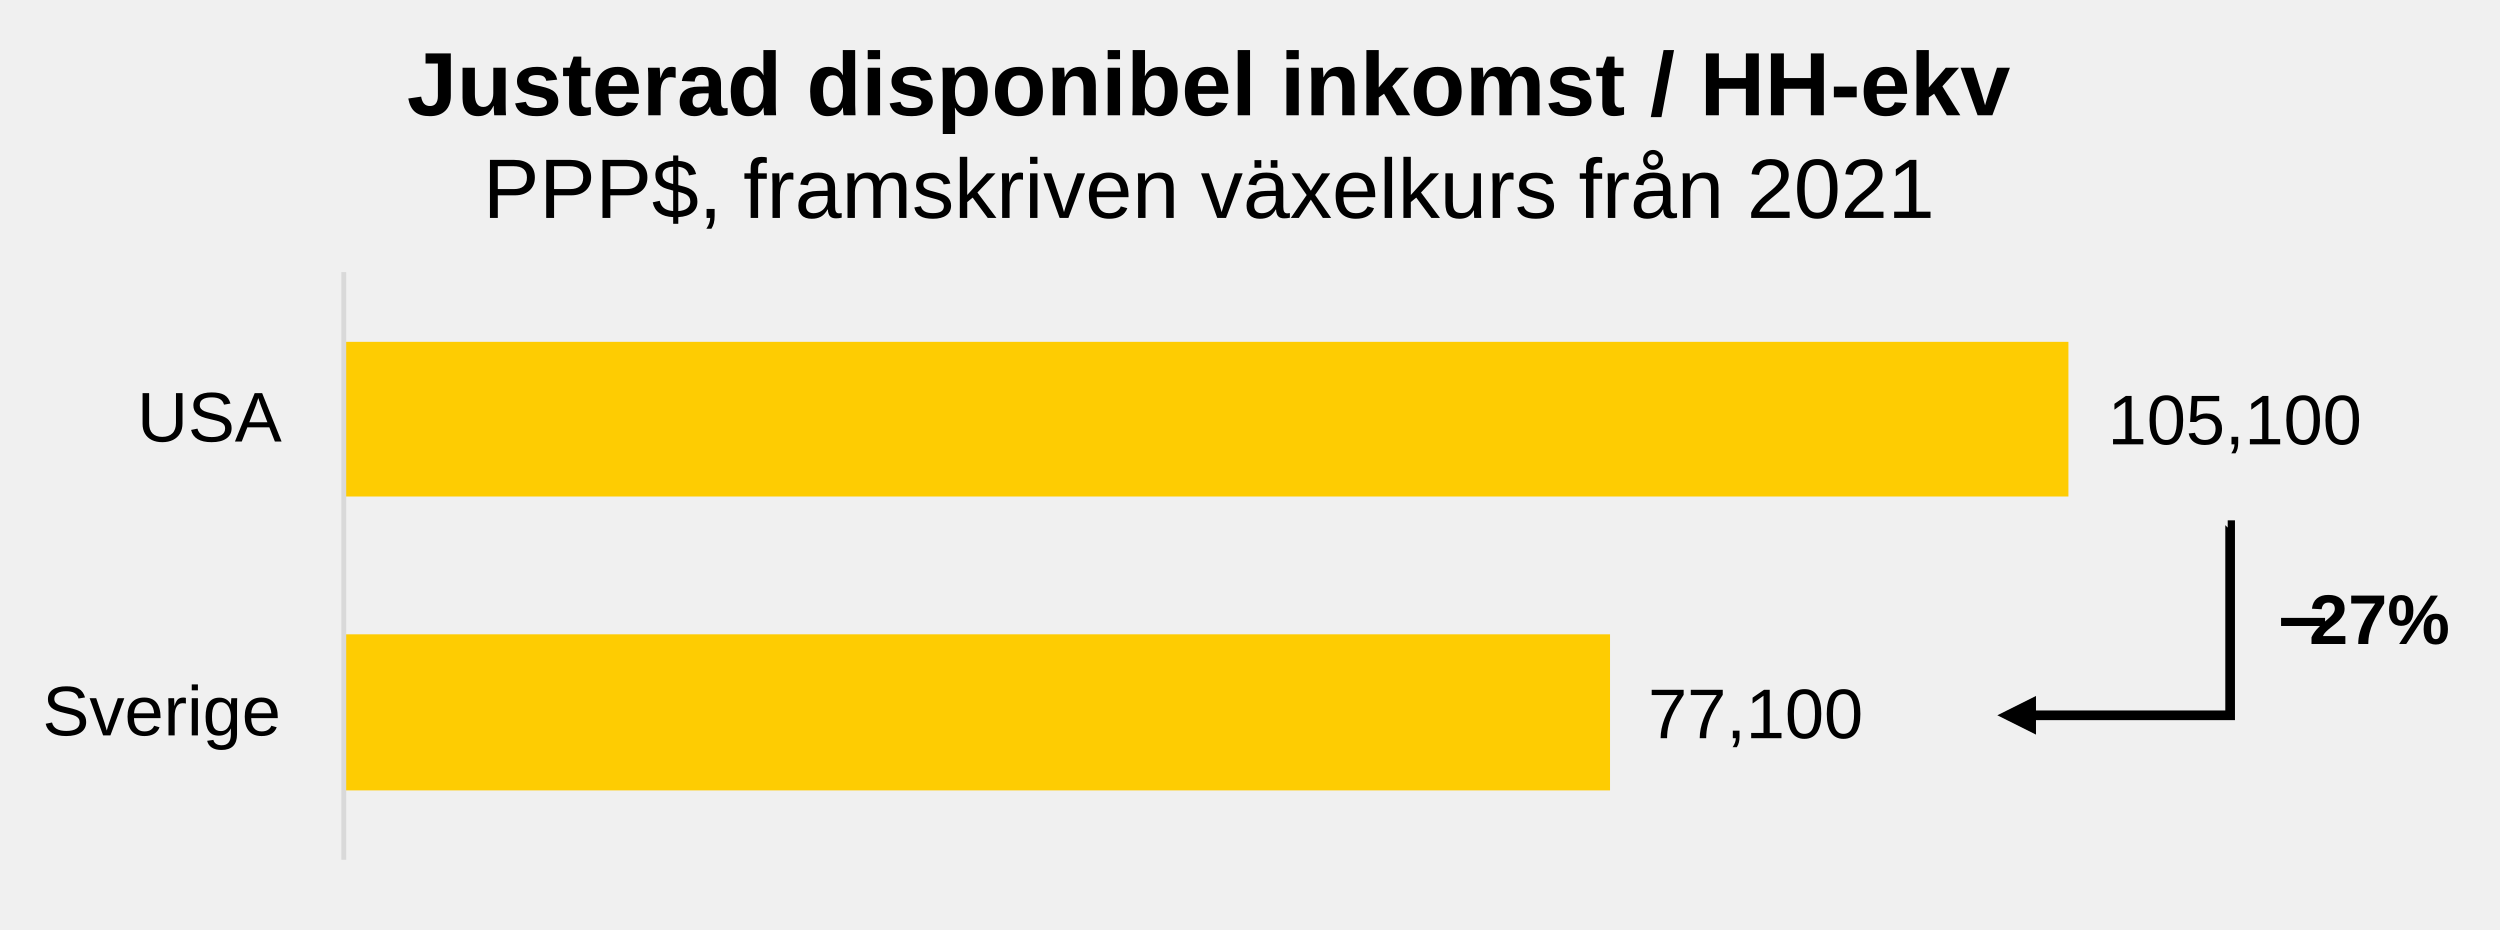
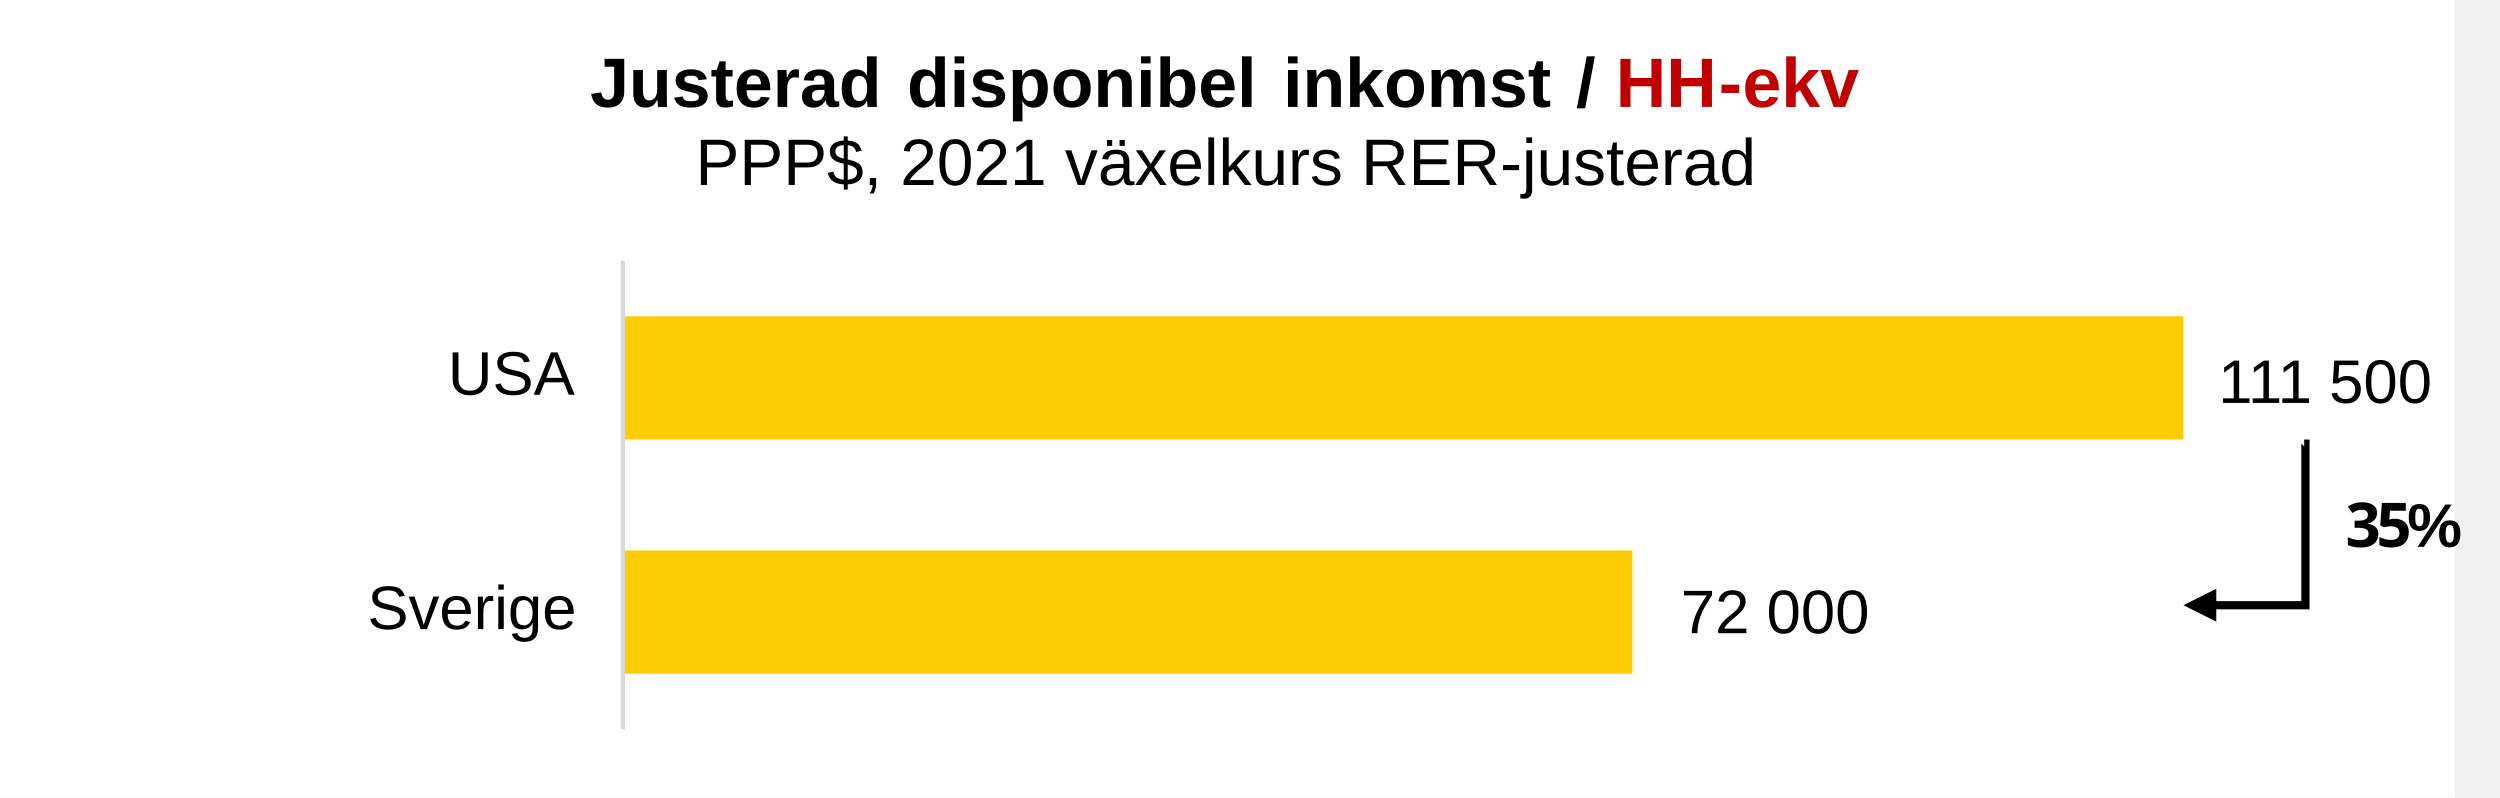
- <svg xmlns="http://www.w3.org/2000/svg" width="1778" height="661" xml:space="preserve" overflow="hidden">
+ <svg xmlns="http://www.w3.org/2000/svg" width="608" height="194" xml:space="preserve" overflow="hidden">
  <defs>
    <clipPath id="clip0">
-       <rect x="294" y="3461" width="1778" height="661" />
+       <rect x="30" y="69" width="608" height="194" />
    </clipPath>
  </defs>
-   <g clip-path="url(#clip0)" transform="translate(-294 -3461)">
-     <path d="M0 3.438-1.719 3.438 1.719 0 1.719 135.208-1.719 131.771 140.938 131.771 140.938 138.646-5.156 138.646-5.156-3.438 0-3.438ZM136.354 121.458 163.854 135.208 136.354 148.958Z" transform="matrix(-1 1.22465e-16 1.22465e-16 1 1878.35 3834.5)" />
-     <text font-family="Calibri,Calibri_MSFontService,sans-serif" font-weight="700" font-size="50" transform="matrix(1 0 0 1 1911 3919)">−</text>
-     <text font-family="Arial,Arial_MSFontService,sans-serif" font-weight="700" font-size="50" transform="matrix(1 0 0 1 1936.21 3919)">27%</text>
+   <g clip-path="url(#clip0)" transform="translate(-30 -69)">
+     <path d="M25.974 112.889 622.388 112.889 622.388 393.613 25.974 393.613Z" fill="#FFFFFF" transform="matrix(1.00098 0 0 1 4 -43.889)" />
+     <path d="M177.825 246.757 422.585 246.757 422.585 276.728 177.825 276.728Z" fill="#FECC02" transform="matrix(1.00098 0 0 1 4 -43.889)" />
+     <path d="M177.825 189.813 556.453 189.813 556.453 219.784 177.825 219.784Z" fill="#FECC02" transform="matrix(1.00098 0 0 1 4 -43.889)" />
+     <path d="M0 0 0 113.888" stroke="#D9D9D9" stroke-width="0.999" stroke-linejoin="round" stroke-miterlimit="10" fill="none" fill-rule="evenodd" transform="matrix(1.00098 0 0 -1 181.5 246.326)" />
+     <text font-family="Arial,Arial_MSFontService,sans-serif" font-weight="400" font-size="15" transform="matrix(1 0 0 0.999018 438.774 223)">72 000 </text>
    <g>
-       <path d="M1439.05 4023.13 539 4023.13 539 3912.13 1439.05 3912.13ZM1765.06 3814.12 539 3814.12 539 3704.12 1765.06 3704.12Z" fill="#FECC02" />
+       <text font-family="Arial,Arial_MSFontService,sans-serif" font-weight="400" font-size="15" transform="matrix(1 0 0 0.999018 569.47 167)">111 500 </text>
    </g>
-     <g>
-       <path d="M0 0 0 418" stroke="#D9D9D9" stroke-width="3.438" stroke-linejoin="round" stroke-miterlimit="10" fill="none" fill-rule="evenodd" transform="matrix(1 0 0 -1 538.5 4072.5)" />
-     </g>
-     <g>
-       <text font-family="Arial,Arial_MSFontService,sans-serif" font-weight="400" font-size="50" transform="matrix(1 0 0 1 1466.12 3986)">77,100</text>
-     </g>
-     <g>
-       <text font-family="Arial,Arial_MSFontService,sans-serif" font-weight="400" font-size="50" transform="matrix(1 0 0 1 1792.98 3777)">105,100</text>
-     </g>
-     <g>
-       <text font-family="Arial,Arial_MSFontService,sans-serif" font-weight="400" font-size="50" transform="matrix(1 0 0 1 324.215 3984)">Sverige</text>
-     </g>
-     <g>
-       <text font-family="Arial,Arial_MSFontService,sans-serif" font-weight="400" font-size="50" transform="matrix(1 0 0 1 391.544 3775)">USA</text>
-     </g>
-     <text font-family="Arial,Arial_MSFontService,sans-serif" font-weight="700" font-size="64" transform="matrix(1 0 0 1 583.397 3543)">Justerad</text>
-     <text font-family="Arial,Arial_MSFontService,sans-serif" font-weight="700" font-size="64" transform="matrix(1 0 0 1 867.563 3543)">disponibel</text>
-     <text font-family="Arial,Arial_MSFontService,sans-serif" font-weight="700" font-size="64" transform="matrix(1 0 0 1 1204.44 3543)">inkomst</text>
-     <text font-family="Arial,Arial_MSFontService,sans-serif" font-weight="700" font-size="64" transform="matrix(1 0 0 1 1467.41 3543)">/ HH</text>
-     <text font-family="Arial,Arial_MSFontService,sans-serif" font-weight="700" font-size="64" transform="matrix(1 0 0 1 1595.74 3543)">-</text>
-     <text font-family="Arial,Arial_MSFontService,sans-serif" font-weight="700" font-size="64" transform="matrix(1 0 0 1 1616.94 3543)">ekv</text>
-     <text font-family="Arial,Arial_MSFontService,sans-serif" font-weight="400" font-size="60" transform="matrix(1 0 0 1 637.526 3616)">PPP$, </text>
-     <text font-family="Arial,Arial_MSFontService,sans-serif" font-weight="400" font-size="60" transform="matrix(1 0 0 1 822.578 3616)">framskriven</text>
-     <text font-family="Arial,Arial_MSFontService,sans-serif" font-weight="400" font-size="60" transform="matrix(1 0 0 1 1147.99 3616)">växelkurs</text>
-     <text font-family="Arial,Arial_MSFontService,sans-serif" font-weight="400" font-size="60" transform="matrix(1 0 0 1 1416.69 3616)">från</text>
-     <text font-family="Arial,Arial_MSFontService,sans-serif" font-weight="400" font-size="60" transform="matrix(1 0 0 1 1536.43 3616)">2021</text>
+     <text font-family="Arial,Arial_MSFontService,sans-serif" font-weight="400" font-size="15" transform="matrix(1 0 0 0.999018 119.345 222)">Sverige</text>
+     <text font-family="Arial,Arial_MSFontService,sans-serif" font-weight="400" font-size="15" transform="matrix(1 0 0 0.999018 138.931 165)">USA</text>
+     <text font-family="Arial,Arial_MSFontService,sans-serif" font-weight="700" font-size="17" transform="matrix(1 0 0 0.999018 173.517 95)">Justerad</text>
+     <text font-family="Arial,Arial_MSFontService,sans-serif" font-weight="700" font-size="17" transform="matrix(1 0 0 0.999018 250.584 95)">disponibel</text>
+     <text font-family="Arial,Arial_MSFontService,sans-serif" font-weight="700" font-size="17" transform="matrix(1 0 0 0.999018 342.051 95)">inkomst</text>
+     <text font-family="Arial,Arial_MSFontService,sans-serif" font-weight="700" font-size="17" transform="matrix(1 0 0 0.999018 413.317 95)">/ </text>
+     <text fill="#C00000" font-family="Arial,Arial_MSFontService,sans-serif" font-weight="700" font-size="17" transform="matrix(1 0 0 0.999018 422.944 95)">HH</text>
+     <text fill="#C00000" font-family="Arial,Arial_MSFontService,sans-serif" font-weight="700" font-size="17" transform="matrix(1 0 0 0.999018 447.984 95)">-</text>
+     <text fill="#C00000" font-family="Arial,Arial_MSFontService,sans-serif" font-weight="700" font-size="17" transform="matrix(1 0 0 0.999018 453.757 95)">ekv</text>
+     <text font-family="Arial,Arial_MSFontService,sans-serif" font-weight="400" font-size="16" transform="matrix(1 0 0 0.999018 199.137 114)">PPP</text>
+     <text font-family="Arial,Arial_MSFontService,sans-serif" font-weight="400" font-size="16" transform="matrix(1 0 0 0.999018 231.153 114)">$, </text>
+     <text font-family="Arial,Arial_MSFontService,sans-serif" font-weight="400" font-size="16" transform="matrix(1 0 0 0.999018 248.942 114)">2021 </text>
+     <text font-family="Arial,Arial_MSFontService,sans-serif" font-weight="400" font-size="16" transform="matrix(1 0 0 0.999018 288.997 114)">växelkurs</text>
+     <text font-family="Arial,Arial_MSFontService,sans-serif" font-weight="400" font-size="16" transform="matrix(1 0 0 0.999018 361.024 114)">RER</text>
+     <text font-family="Arial,Arial_MSFontService,sans-serif" font-weight="400" font-size="16" transform="matrix(1 0 0 0.999018 394.804 114)">-</text>
+     <text font-family="Arial,Arial_MSFontService,sans-serif" font-weight="400" font-size="16" transform="matrix(1 0 0 0.999018 400.131 114)">justerad</text>
+     <path d="M0 0.999-0.308 0.999 0.691 0 0.691 39.295-0.308 38.296 22.685 38.296 22.685 40.294-1.307 40.294-1.307-0.999 0-0.999ZM21.353 35.299 29.346 39.295 21.353 43.291Z" transform="matrix(-1.00098 1.22465e-16 1.22585e-16 1 590.374 176.894)" />
+     <text font-family="Calibri,Calibri_MSFontService,sans-serif" font-weight="700" font-size="15" transform="matrix(1 0 0 0.999018 600.43 202)">3</text>
+     <text font-family="Calibri,Calibri_MSFontService,sans-serif" font-weight="700" font-size="15" transform="matrix(1 0 0 0.999018 607.93 202)">5</text>
+     <text font-family="Arial,Arial_MSFontService,sans-serif" font-weight="700" font-size="15" transform="matrix(1 0 0 0.999018 615.43 202)">%</text>
  </g>
</svg>
